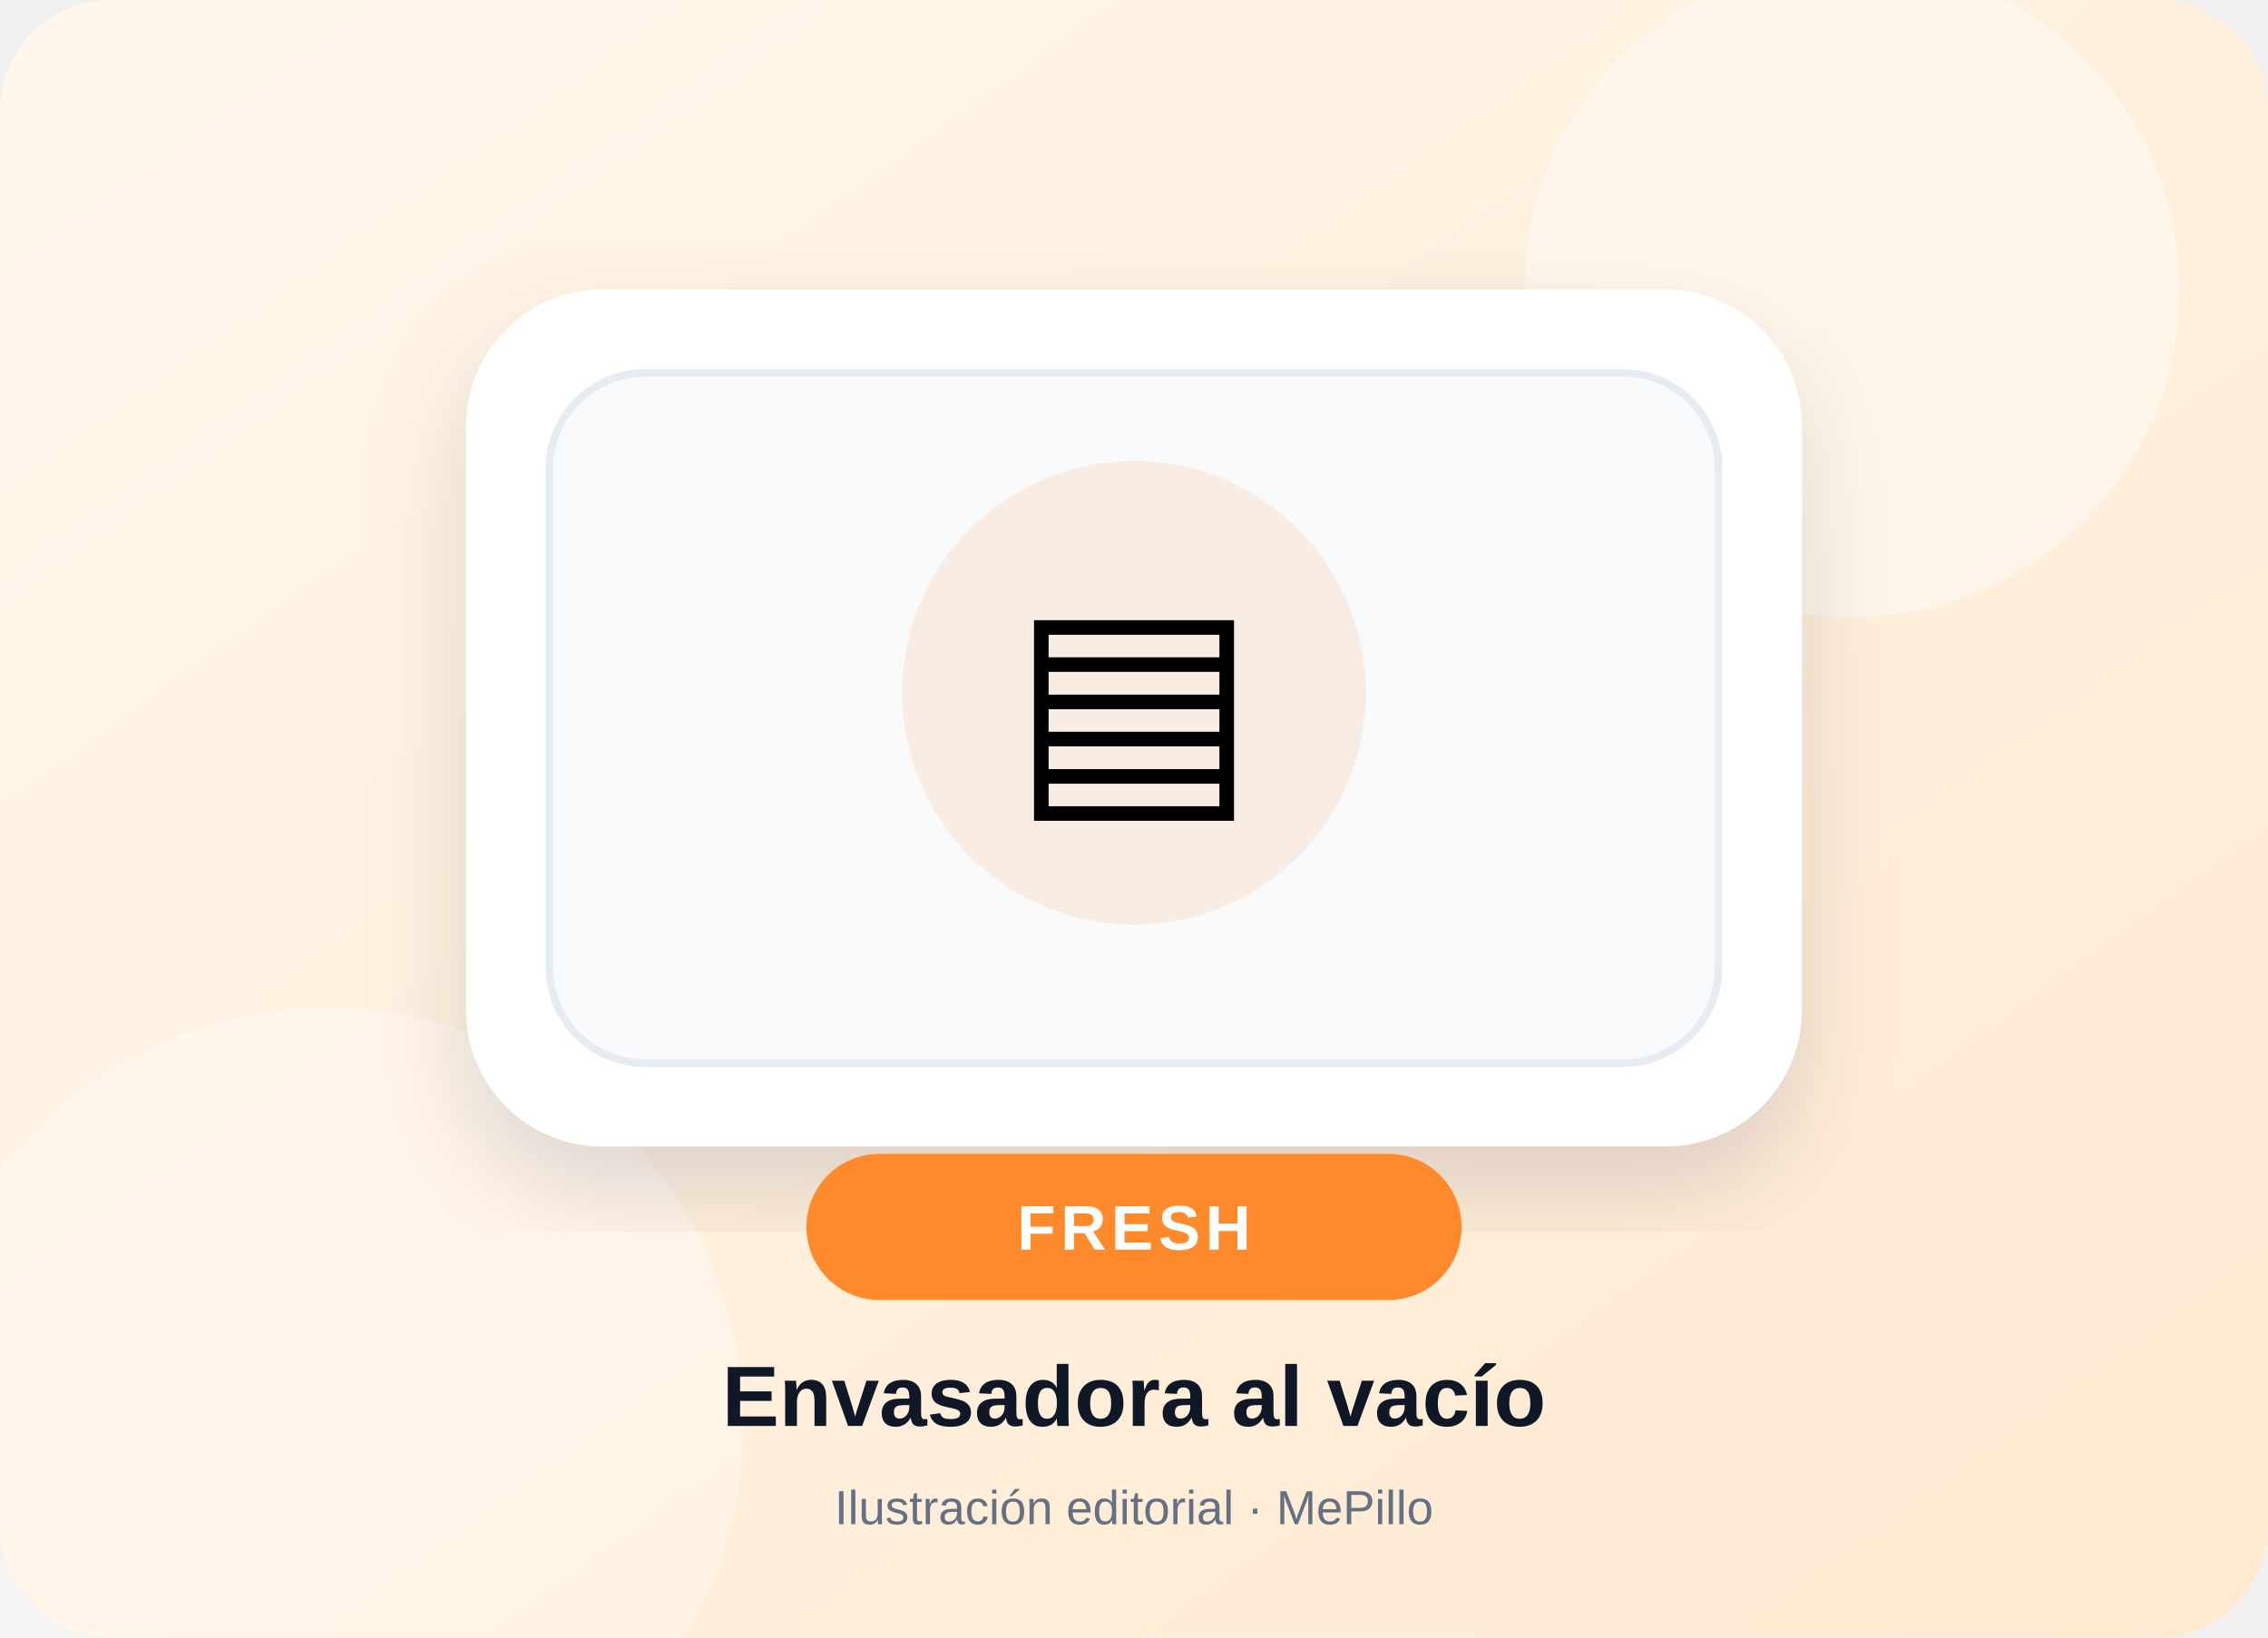
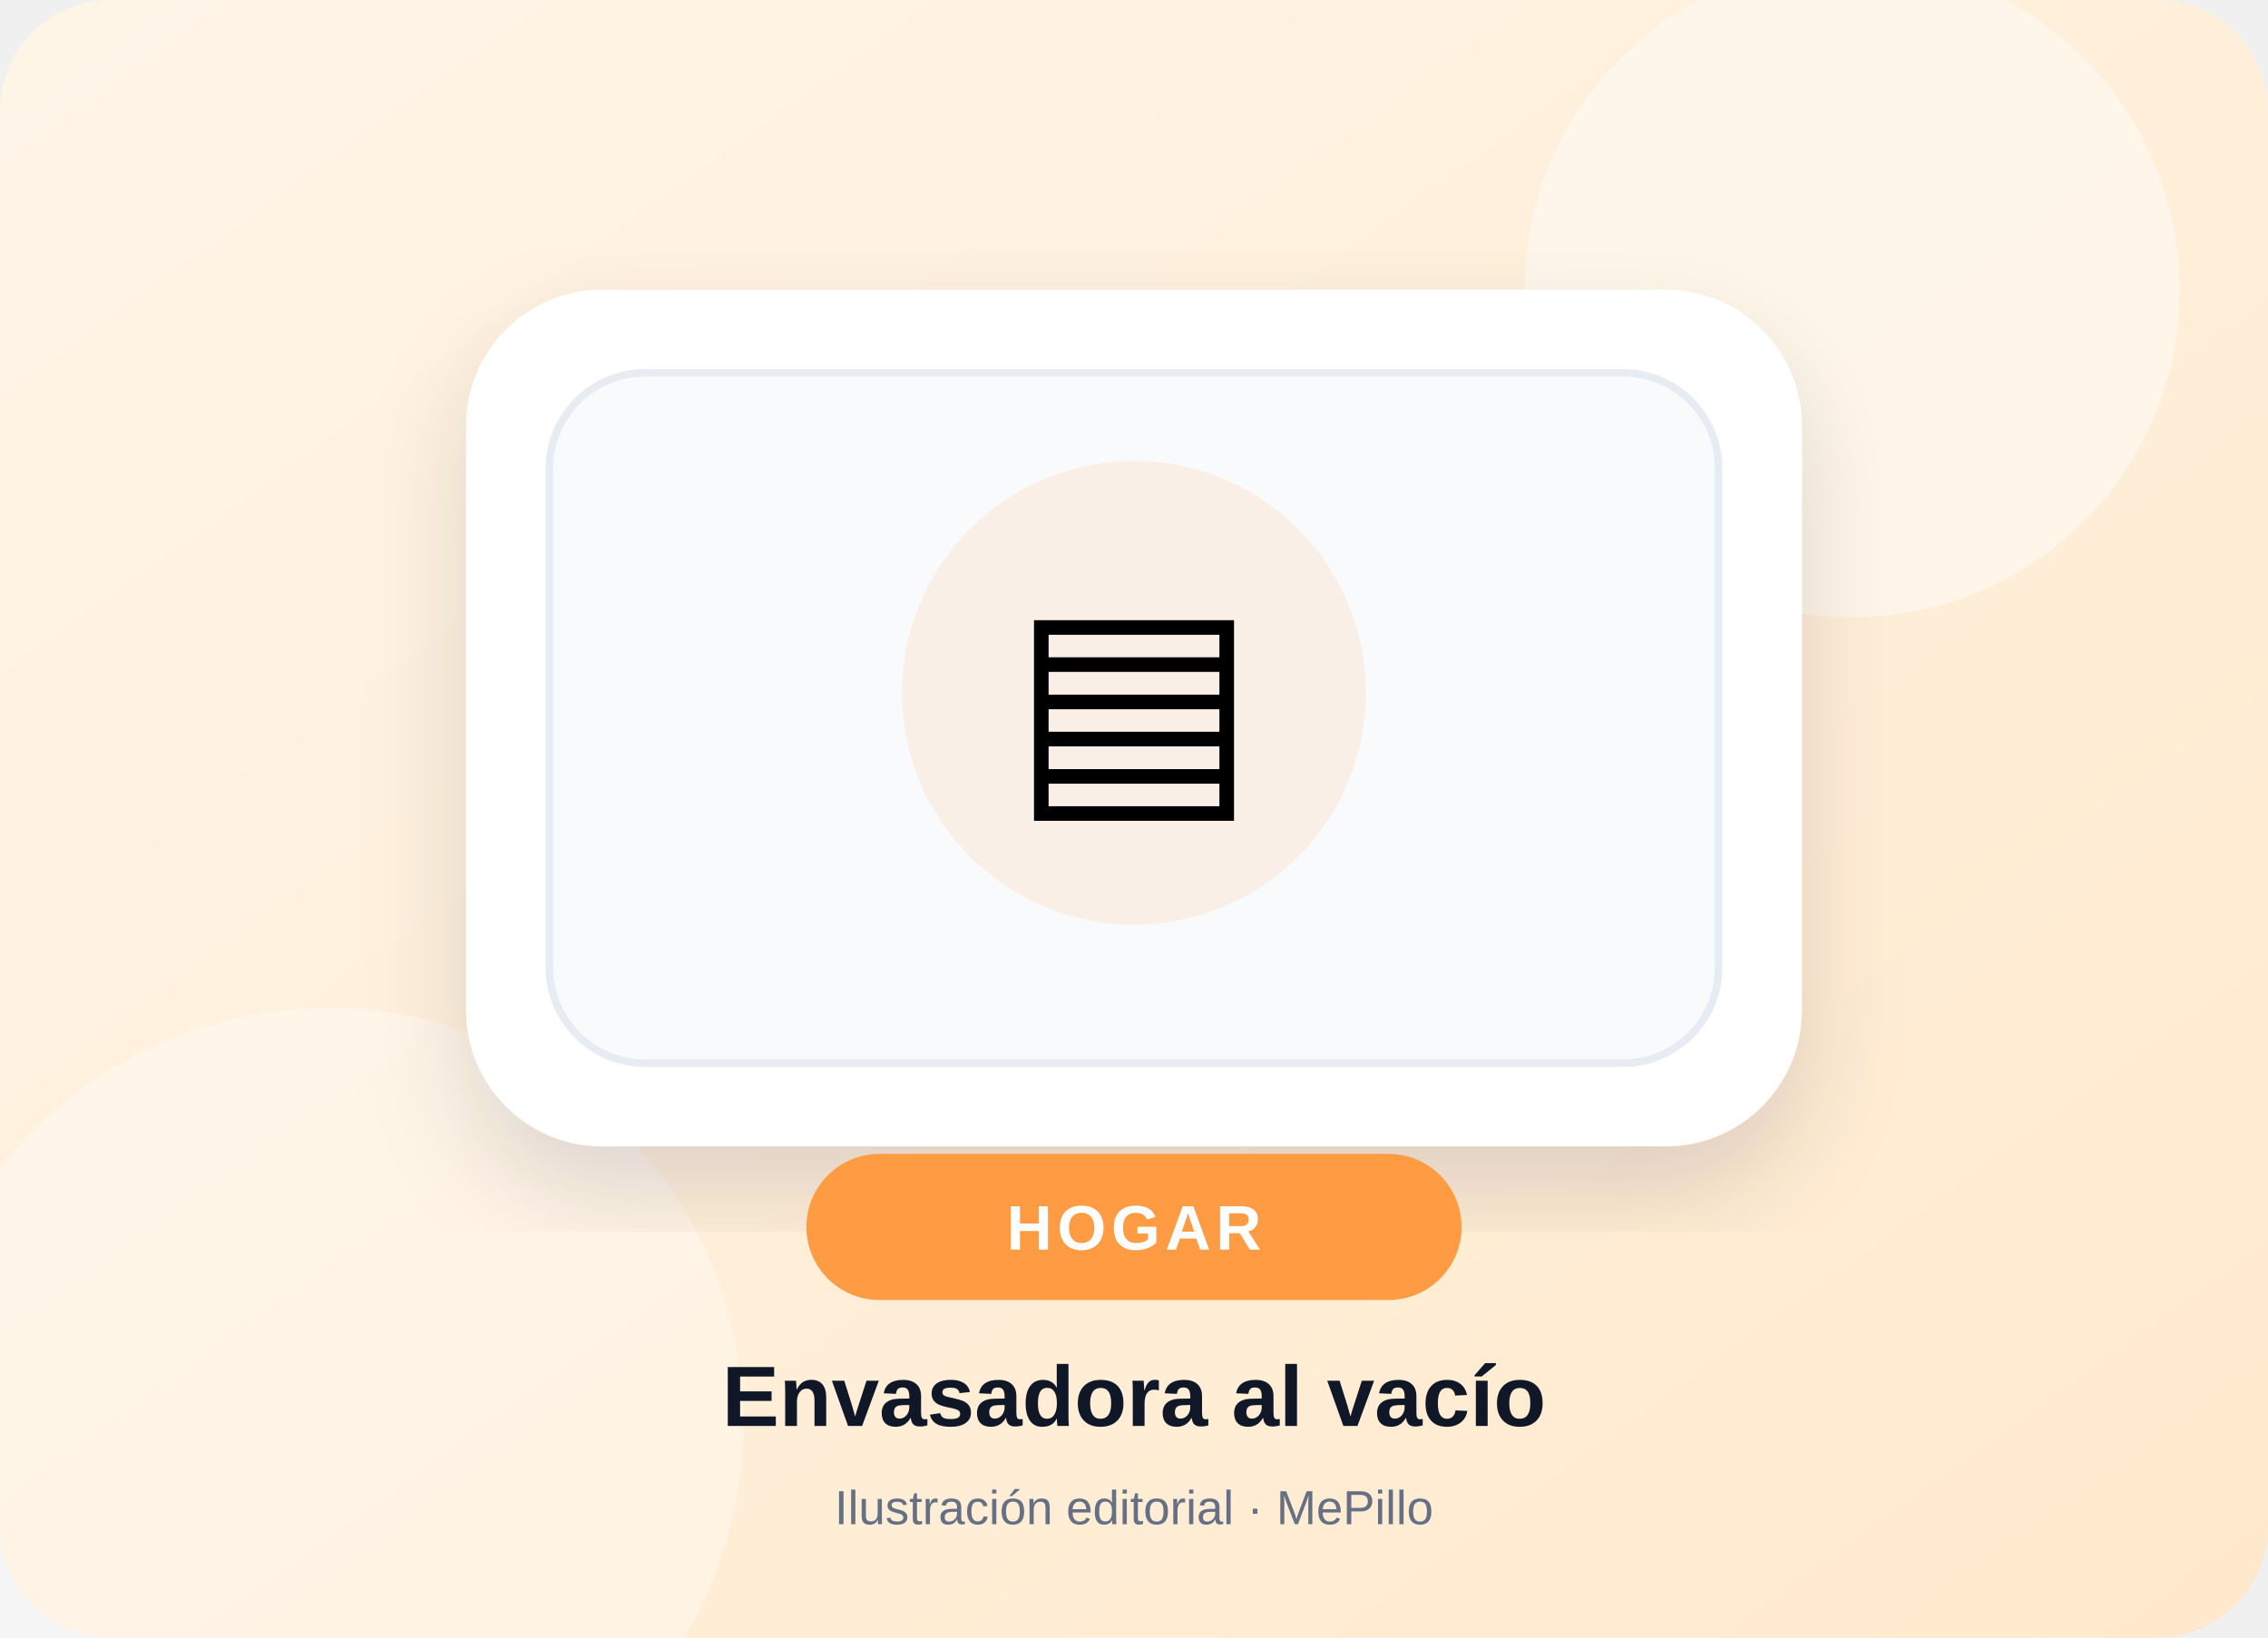
<svg xmlns="http://www.w3.org/2000/svg" width="900" height="650" viewBox="0 0 900 650" role="img" aria-labelledby="t d">
  <defs>
    <linearGradient id="bg" x1="0" y1="0" x2="1" y2="1">
-       <stop stop-color="#fff7ec" />
-       <stop offset="1" stop-color="#ffe9cf" />
+       <stop stop-color="#fff5e8" />
+       <stop offset="1" stop-color="#ffe9cc" />
    </linearGradient>
    <filter id="s">
      <feDropShadow dx="0" dy="18" stdDeviation="20" flood-color="#101828" flood-opacity=".13" />
    </filter>
  </defs>
  <rect width="900" height="650" rx="44" fill="url(#bg)" />
  <circle cx="735" cy="115" r="130" fill="#fff" opacity=".42" />
  <circle cx="130" cy="565" r="165" fill="#fff" opacity=".32" />
  <g filter="url(#s)">
    <rect x="185" y="115" width="530" height="340" rx="54" fill="#fff" />
    <rect x="218" y="148" width="464" height="274" rx="38" fill="#f8fafc" stroke="#e7ebf2" stroke-width="3" />
  </g>
-   <circle cx="450" cy="275" r="92" fill="#ff8a2c" opacity=".12" />
+   <circle cx="450" cy="275" r="92" fill="#ff9b42" opacity=".12" />
  <text x="450" y="313" text-anchor="middle" font-size="104" font-family="Arial,Segoe UI Emoji,sans-serif">▤</text>
-   <rect x="320" y="458" width="260" height="58" rx="29" fill="#ff8a2c" />
-   <text x="450" y="496" text-anchor="middle" fill="#fff" font-size="25" font-weight="700" font-family="Arial,sans-serif" letter-spacing="2">FRESH</text>
+   <rect x="320" y="458" width="260" height="58" rx="29" fill="#ff9b42" />
+   <text x="450" y="496" text-anchor="middle" fill="#fff" font-size="25" font-weight="700" font-family="Arial,sans-serif" letter-spacing="2">HOGAR</text>
  <text x="450" y="566" text-anchor="middle" fill="#101828" font-size="34" font-weight="800" font-family="Arial,sans-serif">Envasadora al vacío</text>
  <text x="450" y="605" text-anchor="middle" fill="#667085" font-size="19" font-family="Arial,sans-serif">Ilustración editorial · MePillo</text>
</svg>
